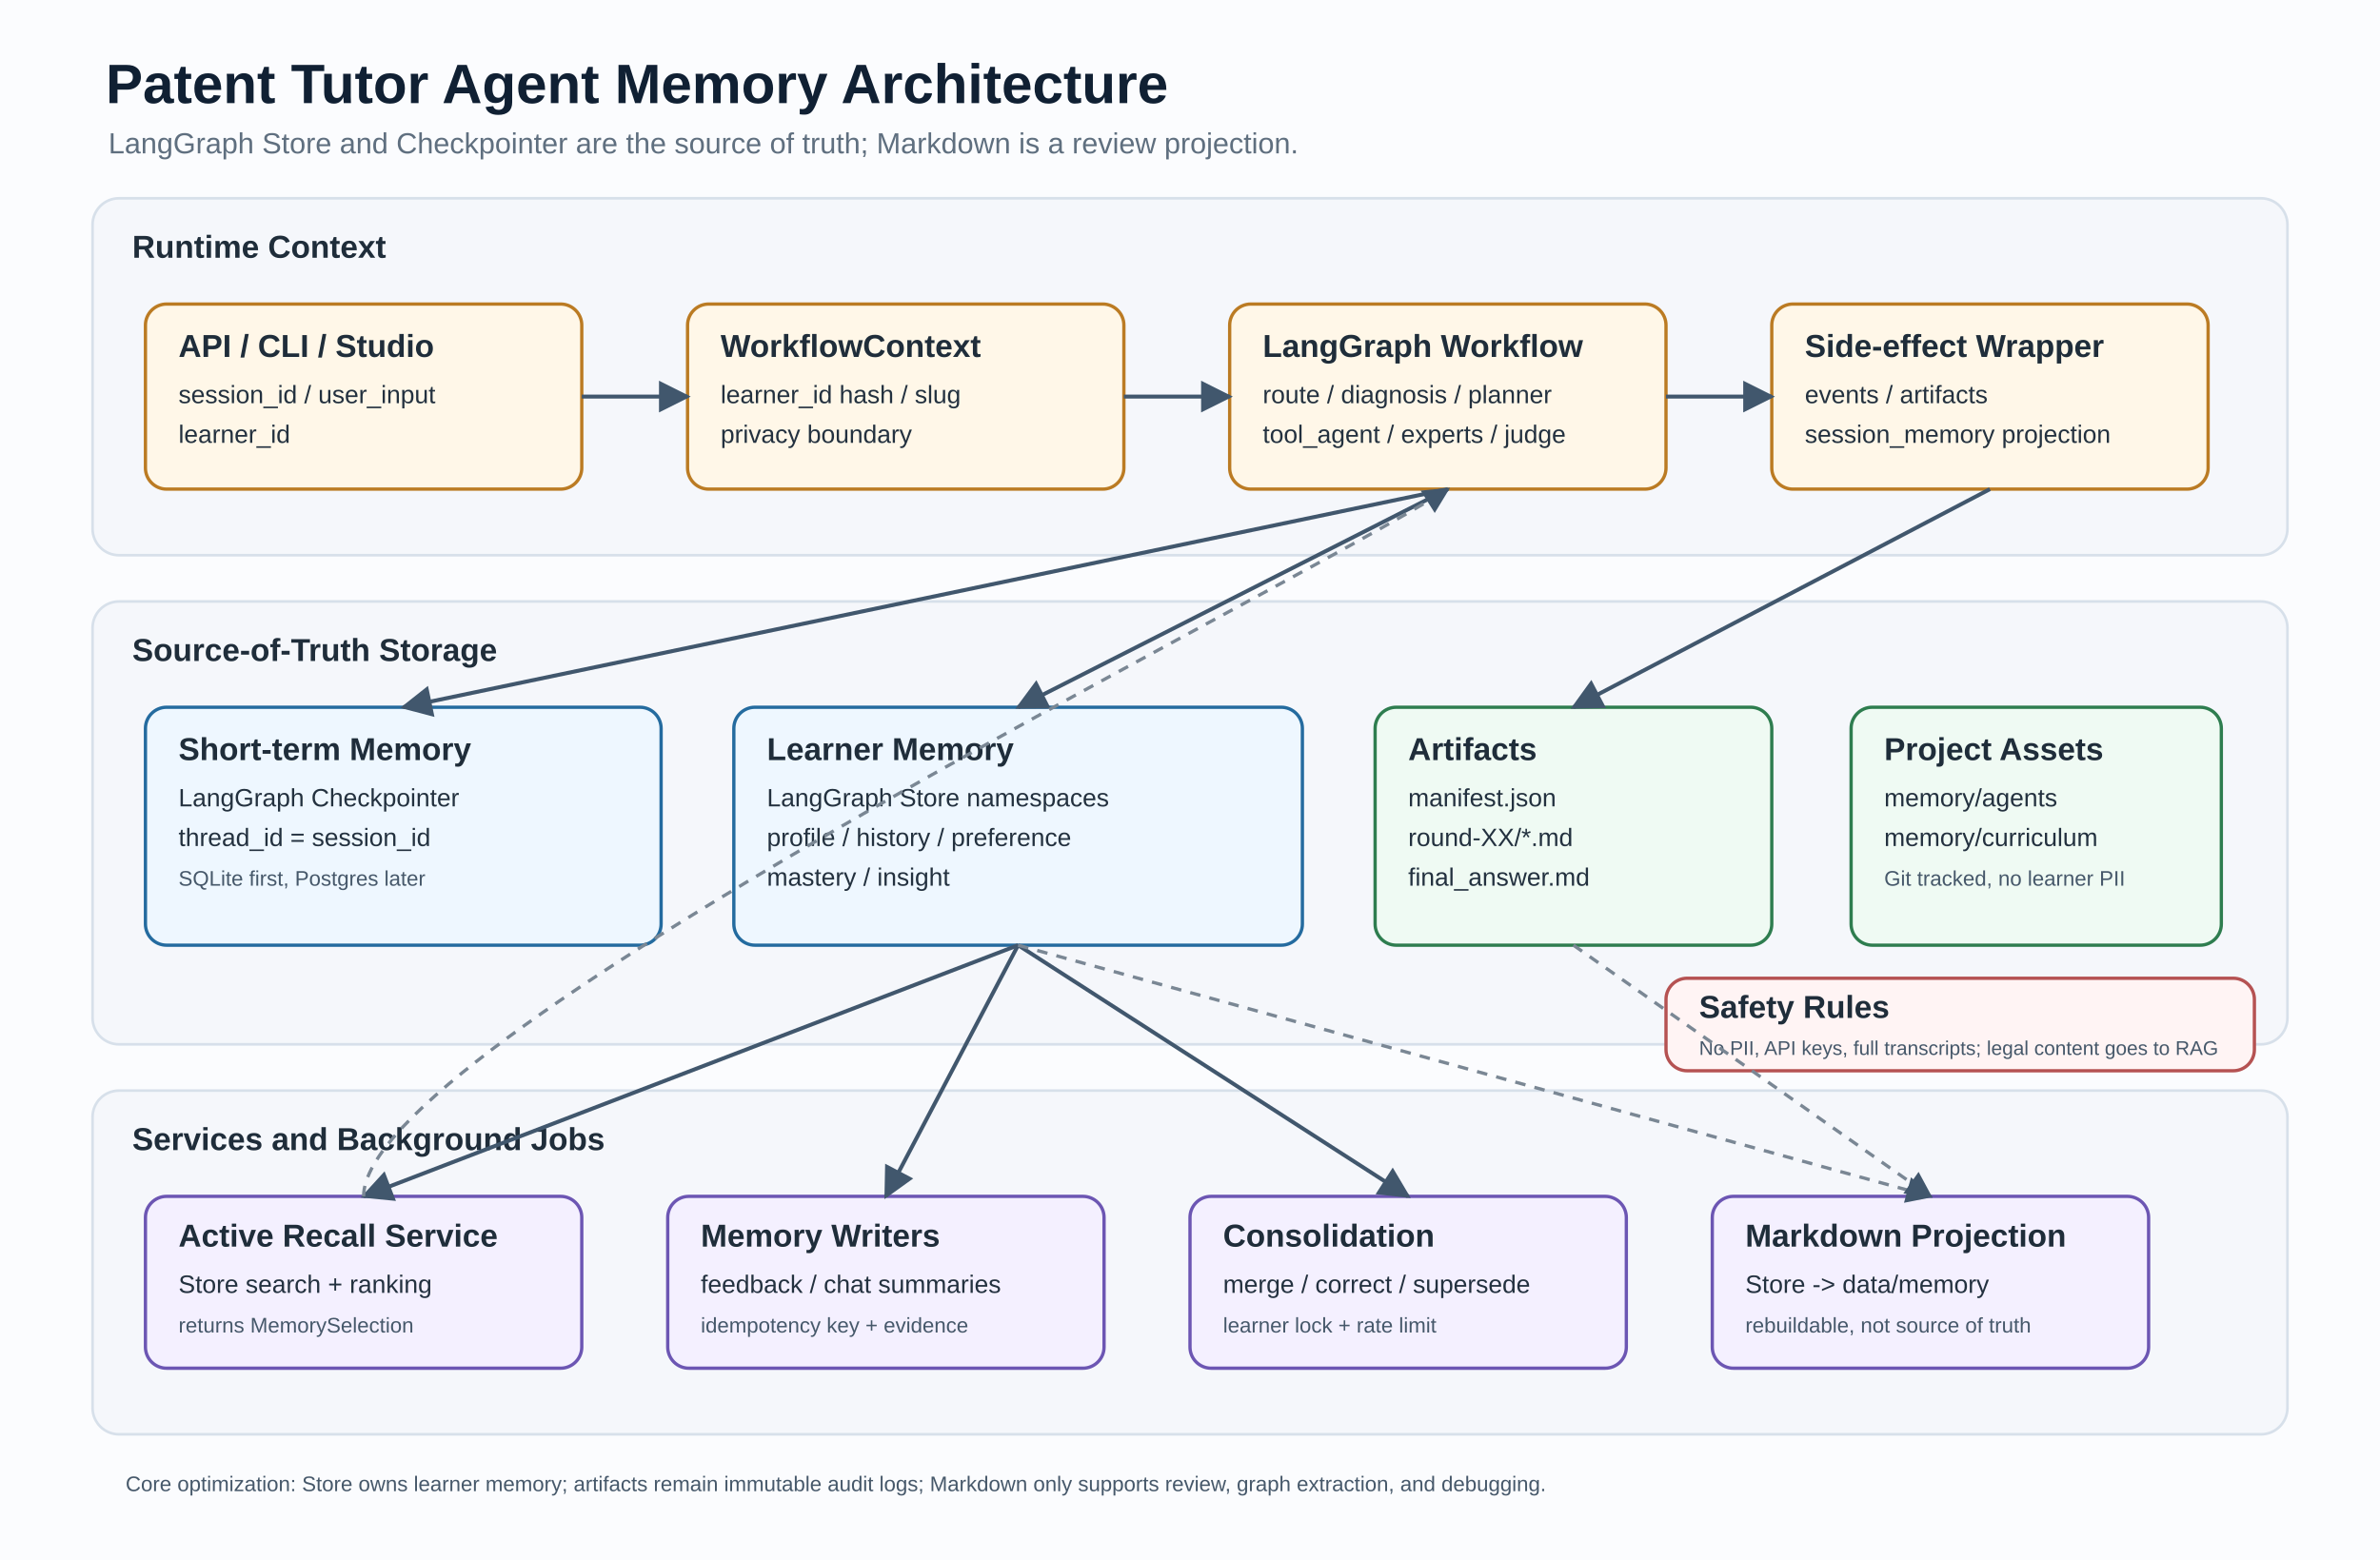
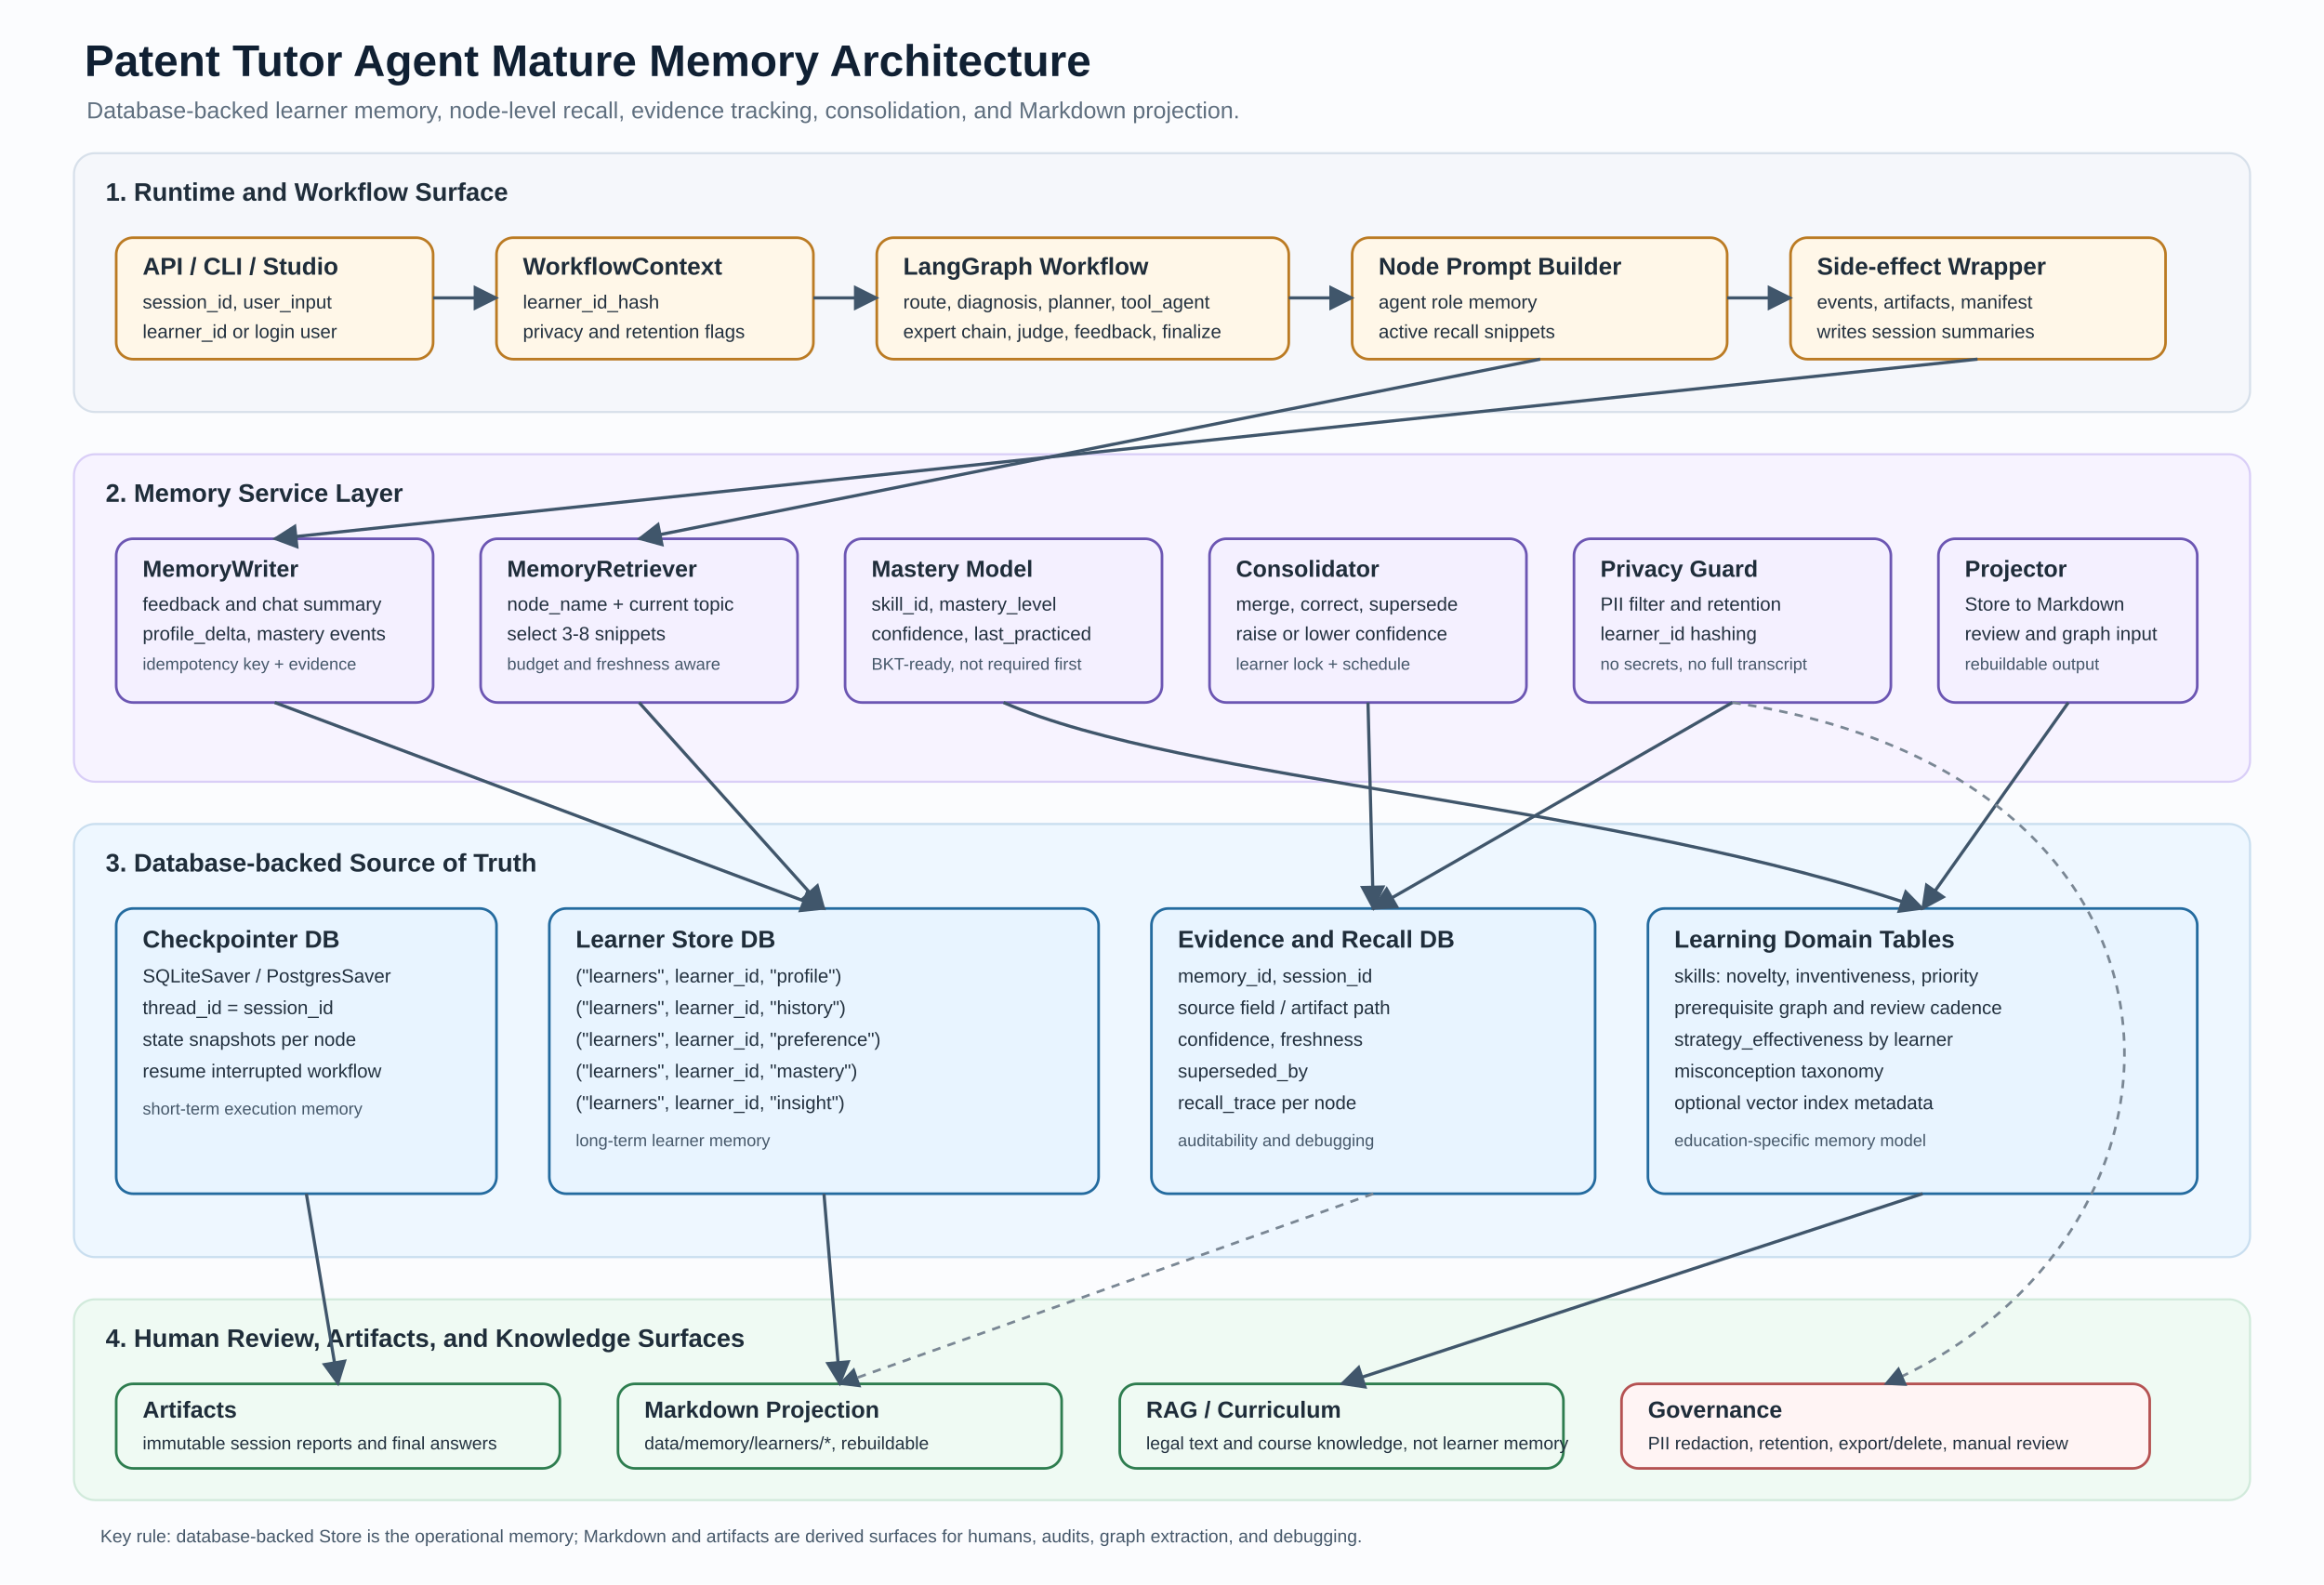
- <svg xmlns="http://www.w3.org/2000/svg" width="1800" height="1180" viewBox="0 0 1800 1180">
+ <svg xmlns="http://www.w3.org/2000/svg" width="2200" height="1500" viewBox="0 0 2200 1500">
  <defs>
    <marker id="arrow" viewBox="0 0 10 10" refX="9" refY="5" markerWidth="8" markerHeight="8" orient="auto-start-reverse">
-       <path d="M 0 0 L 10 5 L 0 10 z" fill="#41576d" />
+       <path d="M 0 0 L 10 5 L 0 10 z" fill="#40566b" />
    </marker>
  </defs>
-   <rect x="0" y="0" width="1800" height="1180" fill="#fbfcfe" />
-   <text x="80" y="78" font-family="Arial, sans-serif" font-size="42" font-weight="700" fill="#102033">Patent Tutor Agent Memory Architecture</text>
-   <text x="82" y="116" font-family="Arial, sans-serif" font-size="22" fill="#5f6f7f">LangGraph Store and Checkpointer are the source of truth; Markdown is a review projection.</text>
-   <rect x="70" y="150" width="1660" height="270" fill="#f5f7fb" stroke="#d7e0ea" stroke-width="2" rx="20" />
-   <text x="100" y="195" font-family="Arial, sans-serif" font-size="24" font-weight="700" fill="#1f2d3a">Runtime Context</text>
-   <rect x="110" y="230" width="330" height="140" fill="#fff7e8" stroke="#bb7b23" stroke-width="2.5" rx="16" />
-   <text x="135" y="270" font-family="Arial, sans-serif" font-size="24" font-weight="700" fill="#1f2d3a">API / CLI / Studio</text>
-   <text x="135" y="305" font-family="Arial, sans-serif" font-size="19" fill="#23313f">session_id / user_input</text>
-   <text x="135" y="335" font-family="Arial, sans-serif" font-size="19" fill="#23313f">learner_id</text>
-   <rect x="520" y="230" width="330" height="140" fill="#fff7e8" stroke="#bb7b23" stroke-width="2.5" rx="16" />
-   <text x="545" y="270" font-family="Arial, sans-serif" font-size="24" font-weight="700" fill="#1f2d3a">WorkflowContext</text>
-   <text x="545" y="305" font-family="Arial, sans-serif" font-size="19" fill="#23313f">learner_id hash / slug</text>
-   <text x="545" y="335" font-family="Arial, sans-serif" font-size="19" fill="#23313f">privacy boundary</text>
-   <rect x="930" y="230" width="330" height="140" fill="#fff7e8" stroke="#bb7b23" stroke-width="2.5" rx="16" />
-   <text x="955" y="270" font-family="Arial, sans-serif" font-size="24" font-weight="700" fill="#1f2d3a">LangGraph Workflow</text>
-   <text x="955" y="305" font-family="Arial, sans-serif" font-size="19" fill="#23313f">route / diagnosis / planner</text>
-   <text x="955" y="335" font-family="Arial, sans-serif" font-size="19" fill="#23313f">tool_agent / experts / judge</text>
-   <rect x="1340" y="230" width="330" height="140" fill="#fff7e8" stroke="#bb7b23" stroke-width="2.5" rx="16" />
-   <text x="1365" y="270" font-family="Arial, sans-serif" font-size="24" font-weight="700" fill="#1f2d3a">Side-effect Wrapper</text>
-   <text x="1365" y="305" font-family="Arial, sans-serif" font-size="19" fill="#23313f">events / artifacts</text>
-   <text x="1365" y="335" font-family="Arial, sans-serif" font-size="19" fill="#23313f">session_memory projection</text>
-   <path d="M440 300 L520 300" stroke="#41576d" stroke-width="3" fill="none" marker-end="url(#arrow)" />
-   <path d="M850 300 L930 300" stroke="#41576d" stroke-width="3" fill="none" marker-end="url(#arrow)" />
-   <path d="M1260 300 L1340 300" stroke="#41576d" stroke-width="3" fill="none" marker-end="url(#arrow)" />
-   <rect x="70" y="455" width="1660" height="335" fill="#f5f7fb" stroke="#d7e0ea" stroke-width="2" rx="20" />
-   <text x="100" y="500" font-family="Arial, sans-serif" font-size="24" font-weight="700" fill="#1f2d3a">Source-of-Truth Storage</text>
-   <rect x="110" y="535" width="390" height="180" fill="#eef7ff" stroke="#246b9f" stroke-width="2.5" rx="16" />
-   <text x="135" y="575" font-family="Arial, sans-serif" font-size="24" font-weight="700" fill="#1f2d3a">Short-term Memory</text>
-   <text x="135" y="610" font-family="Arial, sans-serif" font-size="19" fill="#23313f">LangGraph Checkpointer</text>
-   <text x="135" y="640" font-family="Arial, sans-serif" font-size="19" fill="#23313f">thread_id = session_id</text>
-   <text x="135" y="670" font-family="Arial, sans-serif" font-size="16" fill="#46586a">SQLite first, Postgres later</text>
-   <rect x="555" y="535" width="430" height="180" fill="#eef7ff" stroke="#246b9f" stroke-width="2.5" rx="16" />
-   <text x="580" y="575" font-family="Arial, sans-serif" font-size="24" font-weight="700" fill="#1f2d3a">Learner Memory</text>
-   <text x="580" y="610" font-family="Arial, sans-serif" font-size="19" fill="#23313f">LangGraph Store namespaces</text>
-   <text x="580" y="640" font-family="Arial, sans-serif" font-size="19" fill="#23313f">profile / history / preference</text>
-   <text x="580" y="670" font-family="Arial, sans-serif" font-size="19" fill="#23313f">mastery / insight</text>
-   <rect x="1040" y="535" width="300" height="180" fill="#effaf3" stroke="#2e7d4f" stroke-width="2.5" rx="16" />
-   <text x="1065" y="575" font-family="Arial, sans-serif" font-size="24" font-weight="700" fill="#1f2d3a">Artifacts</text>
-   <text x="1065" y="610" font-family="Arial, sans-serif" font-size="19" fill="#23313f">manifest.json</text>
-   <text x="1065" y="640" font-family="Arial, sans-serif" font-size="19" fill="#23313f">round-XX/*.md</text>
-   <text x="1065" y="670" font-family="Arial, sans-serif" font-size="19" fill="#23313f">final_answer.md</text>
-   <rect x="1400" y="535" width="280" height="180" fill="#effaf3" stroke="#2e7d4f" stroke-width="2.5" rx="16" />
-   <text x="1425" y="575" font-family="Arial, sans-serif" font-size="24" font-weight="700" fill="#1f2d3a">Project Assets</text>
-   <text x="1425" y="610" font-family="Arial, sans-serif" font-size="19" fill="#23313f">memory/agents</text>
-   <text x="1425" y="640" font-family="Arial, sans-serif" font-size="19" fill="#23313f">memory/curriculum</text>
-   <text x="1425" y="670" font-family="Arial, sans-serif" font-size="16" fill="#46586a">Git tracked, no learner PII</text>
-   <path d="M1095 370 L305 535" stroke="#41576d" stroke-width="3" fill="none" marker-end="url(#arrow)" />
-   <path d="M1095 370 L770 535" stroke="#41576d" stroke-width="3" fill="none" marker-end="url(#arrow)" />
-   <path d="M1505 370 L1190 535" stroke="#41576d" stroke-width="3" fill="none" marker-end="url(#arrow)" />
-   <rect x="1260" y="740" width="445" height="70" fill="#fff4f4" stroke="#b55252" stroke-width="2.5" rx="16" />
-   <text x="1285" y="770" font-family="Arial, sans-serif" font-size="24" font-weight="700" fill="#1f2d3a">Safety Rules</text>
-   <text x="1285" y="798" font-family="Arial, sans-serif" font-size="15" fill="#46586a">No PII, API keys, full transcripts; legal content goes to RAG</text>
-   <rect x="70" y="825" width="1660" height="260" fill="#f5f7fb" stroke="#d7e0ea" stroke-width="2" rx="20" />
-   <text x="100" y="870" font-family="Arial, sans-serif" font-size="24" font-weight="700" fill="#1f2d3a">Services and Background Jobs</text>
-   <rect x="110" y="905" width="330" height="130" fill="#f4f0ff" stroke="#6c56b3" stroke-width="2.5" rx="16" />
-   <text x="135" y="943" font-family="Arial, sans-serif" font-size="24" font-weight="700" fill="#1f2d3a">Active Recall Service</text>
-   <text x="135" y="978" font-family="Arial, sans-serif" font-size="19" fill="#23313f">Store search + ranking</text>
-   <text x="135" y="1008" font-family="Arial, sans-serif" font-size="16" fill="#46586a">returns MemorySelection</text>
-   <rect x="505" y="905" width="330" height="130" fill="#f4f0ff" stroke="#6c56b3" stroke-width="2.5" rx="16" />
-   <text x="530" y="943" font-family="Arial, sans-serif" font-size="24" font-weight="700" fill="#1f2d3a">Memory Writers</text>
-   <text x="530" y="978" font-family="Arial, sans-serif" font-size="19" fill="#23313f">feedback / chat summaries</text>
-   <text x="530" y="1008" font-family="Arial, sans-serif" font-size="16" fill="#46586a">idempotency key + evidence</text>
-   <rect x="900" y="905" width="330" height="130" fill="#f4f0ff" stroke="#6c56b3" stroke-width="2.5" rx="16" />
-   <text x="925" y="943" font-family="Arial, sans-serif" font-size="24" font-weight="700" fill="#1f2d3a">Consolidation</text>
-   <text x="925" y="978" font-family="Arial, sans-serif" font-size="19" fill="#23313f">merge / correct / supersede</text>
-   <text x="925" y="1008" font-family="Arial, sans-serif" font-size="16" fill="#46586a">learner lock + rate limit</text>
-   <rect x="1295" y="905" width="330" height="130" fill="#f4f0ff" stroke="#6c56b3" stroke-width="2.5" rx="16" />
-   <text x="1320" y="943" font-family="Arial, sans-serif" font-size="24" font-weight="700" fill="#1f2d3a">Markdown Projection</text>
-   <text x="1320" y="978" font-family="Arial, sans-serif" font-size="19" fill="#23313f">Store -&gt; data/memory</text>
-   <text x="1320" y="1008" font-family="Arial, sans-serif" font-size="16" fill="#46586a">rebuildable, not source of truth</text>
-   <path d="M770 715 L275 905" stroke="#41576d" stroke-width="3" fill="none" marker-end="url(#arrow)" />
-   <path d="M770 715 L670 905" stroke="#41576d" stroke-width="3" fill="none" marker-end="url(#arrow)" />
-   <path d="M770 715 L1065 905" stroke="#41576d" stroke-width="3" fill="none" marker-end="url(#arrow)" />
-   <path d="M770 715 L1460 905" stroke="#7a8794" stroke-width="2.5" stroke-dasharray="8 7" fill="none" marker-end="url(#arrow)" />
-   <path d="M1190 715 L1460 905" stroke="#7a8794" stroke-width="2.5" stroke-dasharray="8 7" fill="none" marker-end="url(#arrow)" />
-   <path d="M275 905 C275 790 960 455 1095 370" stroke="#7a8794" stroke-width="2.5" stroke-dasharray="8 7" fill="none" marker-end="url(#arrow)" />
-   <text x="95" y="1128" font-family="Arial, sans-serif" font-size="16" fill="#46586a">Core optimization: Store owns learner memory; artifacts remain immutable audit logs; Markdown only supports review, graph extraction, and debugging.</text>
+   <rect x="0" y="0" width="2200" height="1500" fill="#fbfcfe" />
+   <text x="80" y="72" font-family="Arial, sans-serif" font-size="42" font-weight="700" fill="#102033">Patent Tutor Agent Mature Memory Architecture</text>
+   <text x="82" y="112" font-family="Arial, sans-serif" font-size="22" fill="#5f6f7f">Database-backed learner memory, node-level recall, evidence tracking, consolidation, and Markdown projection.</text>
+   <rect x="70" y="145" width="2060" height="245" fill="#f5f7fb" stroke="#d7e0ea" stroke-width="2" rx="20" />
+   <text x="100" y="190" font-family="Arial, sans-serif" font-size="24" font-weight="700" fill="#1f2d3a">1. Runtime and Workflow Surface</text>
+   <rect x="110" y="225" width="300" height="115" fill="#fff7e8" stroke="#bb7b23" stroke-width="2.5" rx="16" />
+   <text x="135" y="260" font-family="Arial, sans-serif" font-size="23" font-weight="700" fill="#1f2d3a">API / CLI / Studio</text>
+   <text x="135" y="292" font-family="Arial, sans-serif" font-size="18" fill="#23313f">session_id, user_input</text>
+   <text x="135" y="320" font-family="Arial, sans-serif" font-size="18" fill="#23313f">learner_id or login user</text>
+   <rect x="470" y="225" width="300" height="115" fill="#fff7e8" stroke="#bb7b23" stroke-width="2.5" rx="16" />
+   <text x="495" y="260" font-family="Arial, sans-serif" font-size="23" font-weight="700" fill="#1f2d3a">WorkflowContext</text>
+   <text x="495" y="292" font-family="Arial, sans-serif" font-size="18" fill="#23313f">learner_id_hash</text>
+   <text x="495" y="320" font-family="Arial, sans-serif" font-size="18" fill="#23313f">privacy and retention flags</text>
+   <rect x="830" y="225" width="390" height="115" fill="#fff7e8" stroke="#bb7b23" stroke-width="2.5" rx="16" />
+   <text x="855" y="260" font-family="Arial, sans-serif" font-size="23" font-weight="700" fill="#1f2d3a">LangGraph Workflow</text>
+   <text x="855" y="292" font-family="Arial, sans-serif" font-size="18" fill="#23313f">route, diagnosis, planner, tool_agent</text>
+   <text x="855" y="320" font-family="Arial, sans-serif" font-size="18" fill="#23313f">expert chain, judge, feedback, finalize</text>
+   <rect x="1280" y="225" width="355" height="115" fill="#fff7e8" stroke="#bb7b23" stroke-width="2.5" rx="16" />
+   <text x="1305" y="260" font-family="Arial, sans-serif" font-size="23" font-weight="700" fill="#1f2d3a">Node Prompt Builder</text>
+   <text x="1305" y="292" font-family="Arial, sans-serif" font-size="18" fill="#23313f">agent role memory</text>
+   <text x="1305" y="320" font-family="Arial, sans-serif" font-size="18" fill="#23313f">active recall snippets</text>
+   <rect x="1695" y="225" width="355" height="115" fill="#fff7e8" stroke="#bb7b23" stroke-width="2.5" rx="16" />
+   <text x="1720" y="260" font-family="Arial, sans-serif" font-size="23" font-weight="700" fill="#1f2d3a">Side-effect Wrapper</text>
+   <text x="1720" y="292" font-family="Arial, sans-serif" font-size="18" fill="#23313f">events, artifacts, manifest</text>
+   <text x="1720" y="320" font-family="Arial, sans-serif" font-size="18" fill="#23313f">writes session summaries</text>
+   <path d="M410 282 L470 282" stroke="#40566b" stroke-width="3" fill="none" marker-end="url(#arrow)" />
+   <path d="M770 282 L830 282" stroke="#40566b" stroke-width="3" fill="none" marker-end="url(#arrow)" />
+   <path d="M1220 282 L1280 282" stroke="#40566b" stroke-width="3" fill="none" marker-end="url(#arrow)" />
+   <path d="M1635 282 L1695 282" stroke="#40566b" stroke-width="3" fill="none" marker-end="url(#arrow)" />
+   <rect x="70" y="430" width="2060" height="310" fill="#f7f3ff" stroke="#d9cef7" stroke-width="2" rx="20" />
+   <text x="100" y="475" font-family="Arial, sans-serif" font-size="24" font-weight="700" fill="#1f2d3a">2. Memory Service Layer</text>
+   <rect x="110" y="510" width="300" height="155" fill="#f4f0ff" stroke="#6c56b3" stroke-width="2.5" rx="16" />
+   <text x="135" y="546" font-family="Arial, sans-serif" font-size="22" font-weight="700" fill="#1f2d3a">MemoryWriter</text>
+   <text x="135" y="578" font-family="Arial, sans-serif" font-size="18" fill="#23313f">feedback and chat summary</text>
+   <text x="135" y="606" font-family="Arial, sans-serif" font-size="18" fill="#23313f">profile_delta, mastery events</text>
+   <text x="135" y="634" font-family="Arial, sans-serif" font-size="16" fill="#46586a">idempotency key + evidence</text>
+   <rect x="455" y="510" width="300" height="155" fill="#f4f0ff" stroke="#6c56b3" stroke-width="2.5" rx="16" />
+   <text x="480" y="546" font-family="Arial, sans-serif" font-size="22" font-weight="700" fill="#1f2d3a">MemoryRetriever</text>
+   <text x="480" y="578" font-family="Arial, sans-serif" font-size="18" fill="#23313f">node_name + current topic</text>
+   <text x="480" y="606" font-family="Arial, sans-serif" font-size="18" fill="#23313f">select 3-8 snippets</text>
+   <text x="480" y="634" font-family="Arial, sans-serif" font-size="16" fill="#46586a">budget and freshness aware</text>
+   <rect x="800" y="510" width="300" height="155" fill="#f4f0ff" stroke="#6c56b3" stroke-width="2.5" rx="16" />
+   <text x="825" y="546" font-family="Arial, sans-serif" font-size="22" font-weight="700" fill="#1f2d3a">Mastery Model</text>
+   <text x="825" y="578" font-family="Arial, sans-serif" font-size="18" fill="#23313f">skill_id, mastery_level</text>
+   <text x="825" y="606" font-family="Arial, sans-serif" font-size="18" fill="#23313f">confidence, last_practiced</text>
+   <text x="825" y="634" font-family="Arial, sans-serif" font-size="16" fill="#46586a">BKT-ready, not required first</text>
+   <rect x="1145" y="510" width="300" height="155" fill="#f4f0ff" stroke="#6c56b3" stroke-width="2.5" rx="16" />
+   <text x="1170" y="546" font-family="Arial, sans-serif" font-size="22" font-weight="700" fill="#1f2d3a">Consolidator</text>
+   <text x="1170" y="578" font-family="Arial, sans-serif" font-size="18" fill="#23313f">merge, correct, supersede</text>
+   <text x="1170" y="606" font-family="Arial, sans-serif" font-size="18" fill="#23313f">raise or lower confidence</text>
+   <text x="1170" y="634" font-family="Arial, sans-serif" font-size="16" fill="#46586a">learner lock + schedule</text>
+   <rect x="1490" y="510" width="300" height="155" fill="#f4f0ff" stroke="#6c56b3" stroke-width="2.5" rx="16" />
+   <text x="1515" y="546" font-family="Arial, sans-serif" font-size="22" font-weight="700" fill="#1f2d3a">Privacy Guard</text>
+   <text x="1515" y="578" font-family="Arial, sans-serif" font-size="18" fill="#23313f">PII filter and retention</text>
+   <text x="1515" y="606" font-family="Arial, sans-serif" font-size="18" fill="#23313f">learner_id hashing</text>
+   <text x="1515" y="634" font-family="Arial, sans-serif" font-size="16" fill="#46586a">no secrets, no full transcript</text>
+   <rect x="1835" y="510" width="245" height="155" fill="#f4f0ff" stroke="#6c56b3" stroke-width="2.5" rx="16" />
+   <text x="1860" y="546" font-family="Arial, sans-serif" font-size="22" font-weight="700" fill="#1f2d3a">Projector</text>
+   <text x="1860" y="578" font-family="Arial, sans-serif" font-size="18" fill="#23313f">Store to Markdown</text>
+   <text x="1860" y="606" font-family="Arial, sans-serif" font-size="18" fill="#23313f">review and graph input</text>
+   <text x="1860" y="634" font-family="Arial, sans-serif" font-size="16" fill="#46586a">rebuildable output</text>
+   <path d="M1458 340 L605 510" stroke="#40566b" stroke-width="3" fill="none" marker-end="url(#arrow)" />
+   <path d="M1872 340 L260 510" stroke="#40566b" stroke-width="3" fill="none" marker-end="url(#arrow)" />
+   <rect x="70" y="780" width="2060" height="410" fill="#eef7ff" stroke="#c9deef" stroke-width="2" rx="20" />
+   <text x="100" y="825" font-family="Arial, sans-serif" font-size="24" font-weight="700" fill="#1f2d3a">3. Database-backed Source of Truth</text>
+   <rect x="110" y="860" width="360" height="270" fill="#e8f4ff" stroke="#246b9f" stroke-width="2.5" rx="16" />
+   <text x="135" y="897" font-family="Arial, sans-serif" font-size="23" font-weight="700" fill="#1f2d3a">Checkpointer DB</text>
+   <text x="135" y="930" font-family="Arial, sans-serif" font-size="18" fill="#23313f">SQLiteSaver / PostgresSaver</text>
+   <text x="135" y="960" font-family="Arial, sans-serif" font-size="18" fill="#23313f">thread_id = session_id</text>
+   <text x="135" y="990" font-family="Arial, sans-serif" font-size="18" fill="#23313f">state snapshots per node</text>
+   <text x="135" y="1020" font-family="Arial, sans-serif" font-size="18" fill="#23313f">resume interrupted workflow</text>
+   <text x="135" y="1055" font-family="Arial, sans-serif" font-size="16" fill="#46586a">short-term execution memory</text>
+   <rect x="520" y="860" width="520" height="270" fill="#e8f4ff" stroke="#246b9f" stroke-width="2.5" rx="16" />
+   <text x="545" y="897" font-family="Arial, sans-serif" font-size="23" font-weight="700" fill="#1f2d3a">Learner Store DB</text>
+   <text x="545" y="930" font-family="Arial, sans-serif" font-size="18" fill="#23313f">("learners", learner_id, "profile")</text>
+   <text x="545" y="960" font-family="Arial, sans-serif" font-size="18" fill="#23313f">("learners", learner_id, "history")</text>
+   <text x="545" y="990" font-family="Arial, sans-serif" font-size="18" fill="#23313f">("learners", learner_id, "preference")</text>
+   <text x="545" y="1020" font-family="Arial, sans-serif" font-size="18" fill="#23313f">("learners", learner_id, "mastery")</text>
+   <text x="545" y="1050" font-family="Arial, sans-serif" font-size="18" fill="#23313f">("learners", learner_id, "insight")</text>
+   <text x="545" y="1085" font-family="Arial, sans-serif" font-size="16" fill="#46586a">long-term learner memory</text>
+   <rect x="1090" y="860" width="420" height="270" fill="#e8f4ff" stroke="#246b9f" stroke-width="2.5" rx="16" />
+   <text x="1115" y="897" font-family="Arial, sans-serif" font-size="23" font-weight="700" fill="#1f2d3a">Evidence and Recall DB</text>
+   <text x="1115" y="930" font-family="Arial, sans-serif" font-size="18" fill="#23313f">memory_id, session_id</text>
+   <text x="1115" y="960" font-family="Arial, sans-serif" font-size="18" fill="#23313f">source field / artifact path</text>
+   <text x="1115" y="990" font-family="Arial, sans-serif" font-size="18" fill="#23313f">confidence, freshness</text>
+   <text x="1115" y="1020" font-family="Arial, sans-serif" font-size="18" fill="#23313f">superseded_by</text>
+   <text x="1115" y="1050" font-family="Arial, sans-serif" font-size="18" fill="#23313f">recall_trace per node</text>
+   <text x="1115" y="1085" font-family="Arial, sans-serif" font-size="16" fill="#46586a">auditability and debugging</text>
+   <rect x="1560" y="860" width="520" height="270" fill="#e8f4ff" stroke="#246b9f" stroke-width="2.5" rx="16" />
+   <text x="1585" y="897" font-family="Arial, sans-serif" font-size="23" font-weight="700" fill="#1f2d3a">Learning Domain Tables</text>
+   <text x="1585" y="930" font-family="Arial, sans-serif" font-size="18" fill="#23313f">skills: novelty, inventiveness, priority</text>
+   <text x="1585" y="960" font-family="Arial, sans-serif" font-size="18" fill="#23313f">prerequisite graph and review cadence</text>
+   <text x="1585" y="990" font-family="Arial, sans-serif" font-size="18" fill="#23313f">strategy_effectiveness by learner</text>
+   <text x="1585" y="1020" font-family="Arial, sans-serif" font-size="18" fill="#23313f">misconception taxonomy</text>
+   <text x="1585" y="1050" font-family="Arial, sans-serif" font-size="18" fill="#23313f">optional vector index metadata</text>
+   <text x="1585" y="1085" font-family="Arial, sans-serif" font-size="16" fill="#46586a">education-specific memory model</text>
+   <path d="M260 665 L780 860" stroke="#40566b" stroke-width="3" fill="none" marker-end="url(#arrow)" />
+   <path d="M605 665 L780 860" stroke="#40566b" stroke-width="3" fill="none" marker-end="url(#arrow)" />
+   <path d="M950 665 C1120 740 1530 760 1820 860" stroke="#40566b" stroke-width="3" fill="none" marker-end="url(#arrow)" />
+   <path d="M1295 665 L1300 860" stroke="#40566b" stroke-width="3" fill="none" marker-end="url(#arrow)" />
+   <path d="M1640 665 L1300 860" stroke="#40566b" stroke-width="3" fill="none" marker-end="url(#arrow)" />
+   <path d="M1958 665 L1820 860" stroke="#40566b" stroke-width="3" fill="none" marker-end="url(#arrow)" />
+   <rect x="70" y="1230" width="2060" height="190" fill="#effaf3" stroke="#d1eadb" stroke-width="2" rx="20" />
+   <text x="100" y="1275" font-family="Arial, sans-serif" font-size="24" font-weight="700" fill="#1f2d3a">4. Human Review, Artifacts, and Knowledge Surfaces</text>
+   <rect x="110" y="1310" width="420" height="80" fill="#effaf3" stroke="#2e7d4f" stroke-width="2.5" rx="16" />
+   <text x="135" y="1342" font-family="Arial, sans-serif" font-size="22" font-weight="700" fill="#1f2d3a">Artifacts</text>
+   <text x="135" y="1372" font-family="Arial, sans-serif" font-size="17" fill="#23313f">immutable session reports and final answers</text>
+   <rect x="585" y="1310" width="420" height="80" fill="#effaf3" stroke="#2e7d4f" stroke-width="2.5" rx="16" />
+   <text x="610" y="1342" font-family="Arial, sans-serif" font-size="22" font-weight="700" fill="#1f2d3a">Markdown Projection</text>
+   <text x="610" y="1372" font-family="Arial, sans-serif" font-size="17" fill="#23313f">data/memory/learners/*, rebuildable</text>
+   <rect x="1060" y="1310" width="420" height="80" fill="#effaf3" stroke="#2e7d4f" stroke-width="2.5" rx="16" />
+   <text x="1085" y="1342" font-family="Arial, sans-serif" font-size="22" font-weight="700" fill="#1f2d3a">RAG / Curriculum</text>
+   <text x="1085" y="1372" font-family="Arial, sans-serif" font-size="17" fill="#23313f">legal text and course knowledge, not learner memory</text>
+   <rect x="1535" y="1310" width="500" height="80" fill="#fff4f4" stroke="#b55252" stroke-width="2.5" rx="16" />
+   <text x="1560" y="1342" font-family="Arial, sans-serif" font-size="22" font-weight="700" fill="#1f2d3a">Governance</text>
+   <text x="1560" y="1372" font-family="Arial, sans-serif" font-size="17" fill="#23313f">PII redaction, retention, export/delete, manual review</text>
+   <path d="M290 1130 L320 1310" stroke="#40566b" stroke-width="3" fill="none" marker-end="url(#arrow)" />
+   <path d="M780 1130 L795 1310" stroke="#40566b" stroke-width="3" fill="none" marker-end="url(#arrow)" />
+   <path d="M1300 1130 L795 1310" stroke="#7a8794" stroke-width="2.5" stroke-dasharray="8 7" fill="none" marker-end="url(#arrow)" />
+   <path d="M1820 1130 L1270 1310" stroke="#40566b" stroke-width="3" fill="none" marker-end="url(#arrow)" />
+   <path d="M1640 665 C2110 735 2105 1170 1785 1310" stroke="#7a8794" stroke-width="2.5" stroke-dasharray="8 7" fill="none" marker-end="url(#arrow)" />
+   <text x="95" y="1460" font-family="Arial, sans-serif" font-size="17" fill="#46586a">Key rule: database-backed Store is the operational memory; Markdown and artifacts are derived surfaces for humans, audits, graph extraction, and debugging.</text>
</svg>
